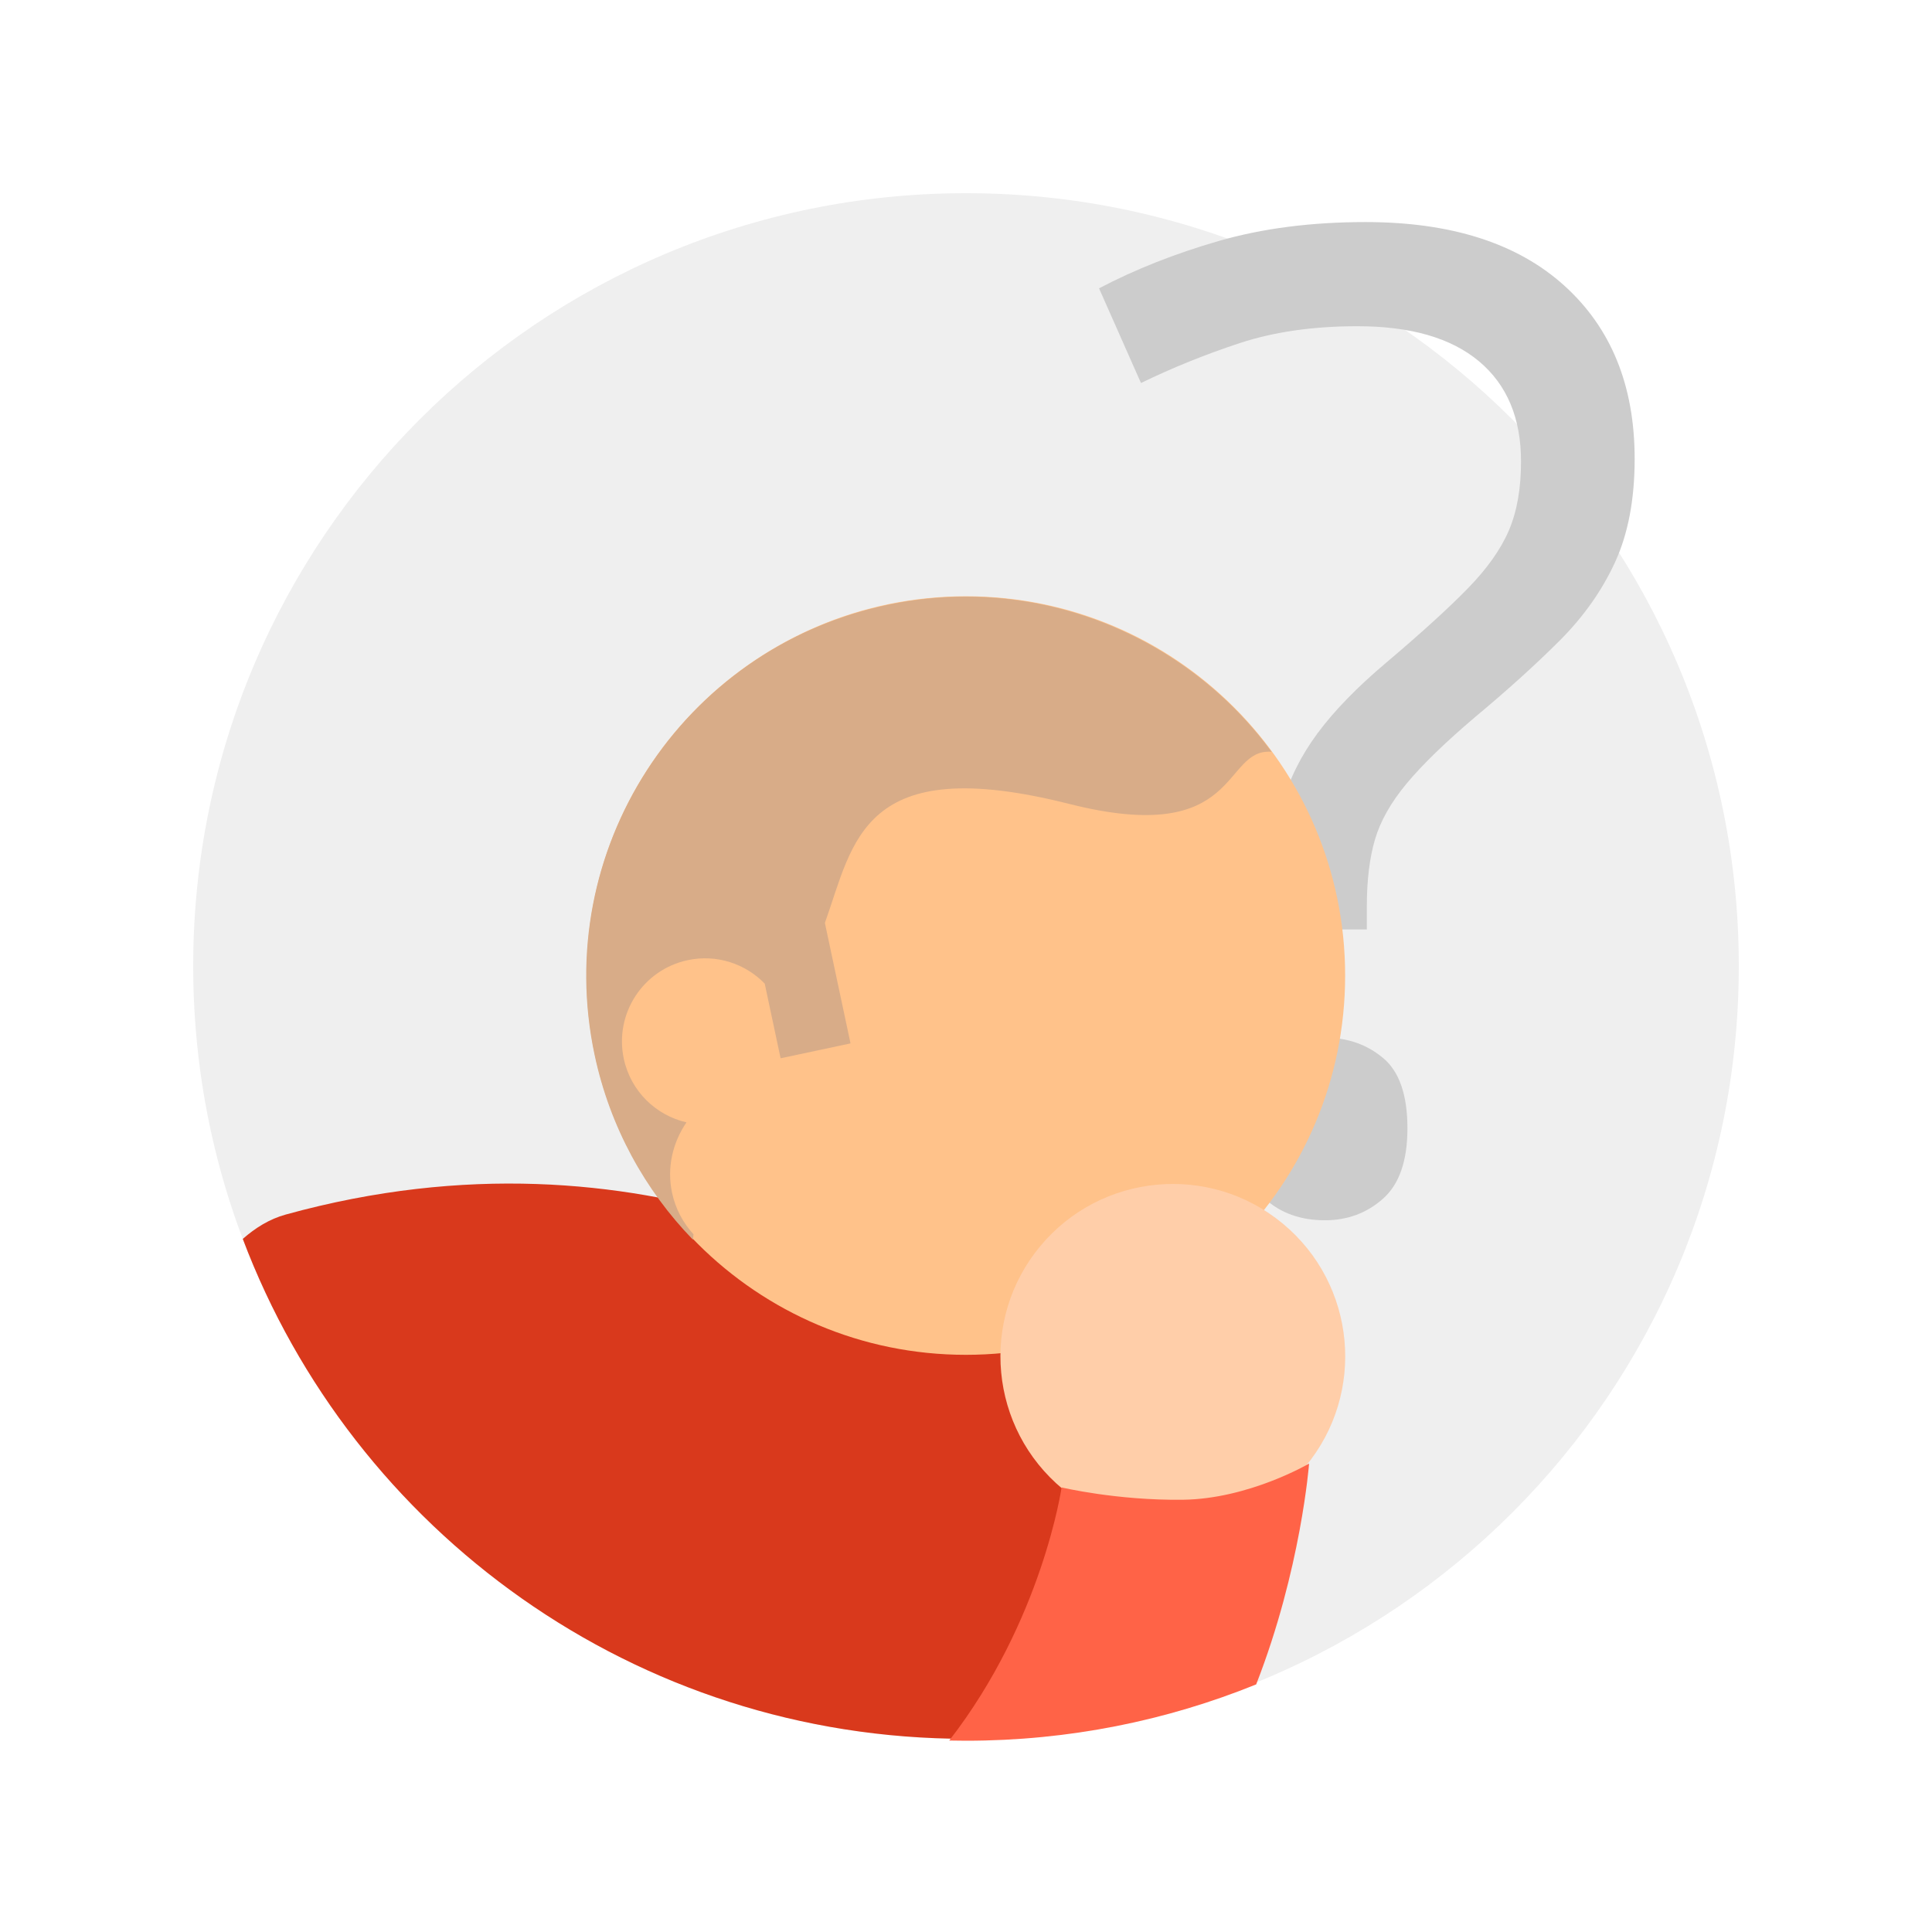
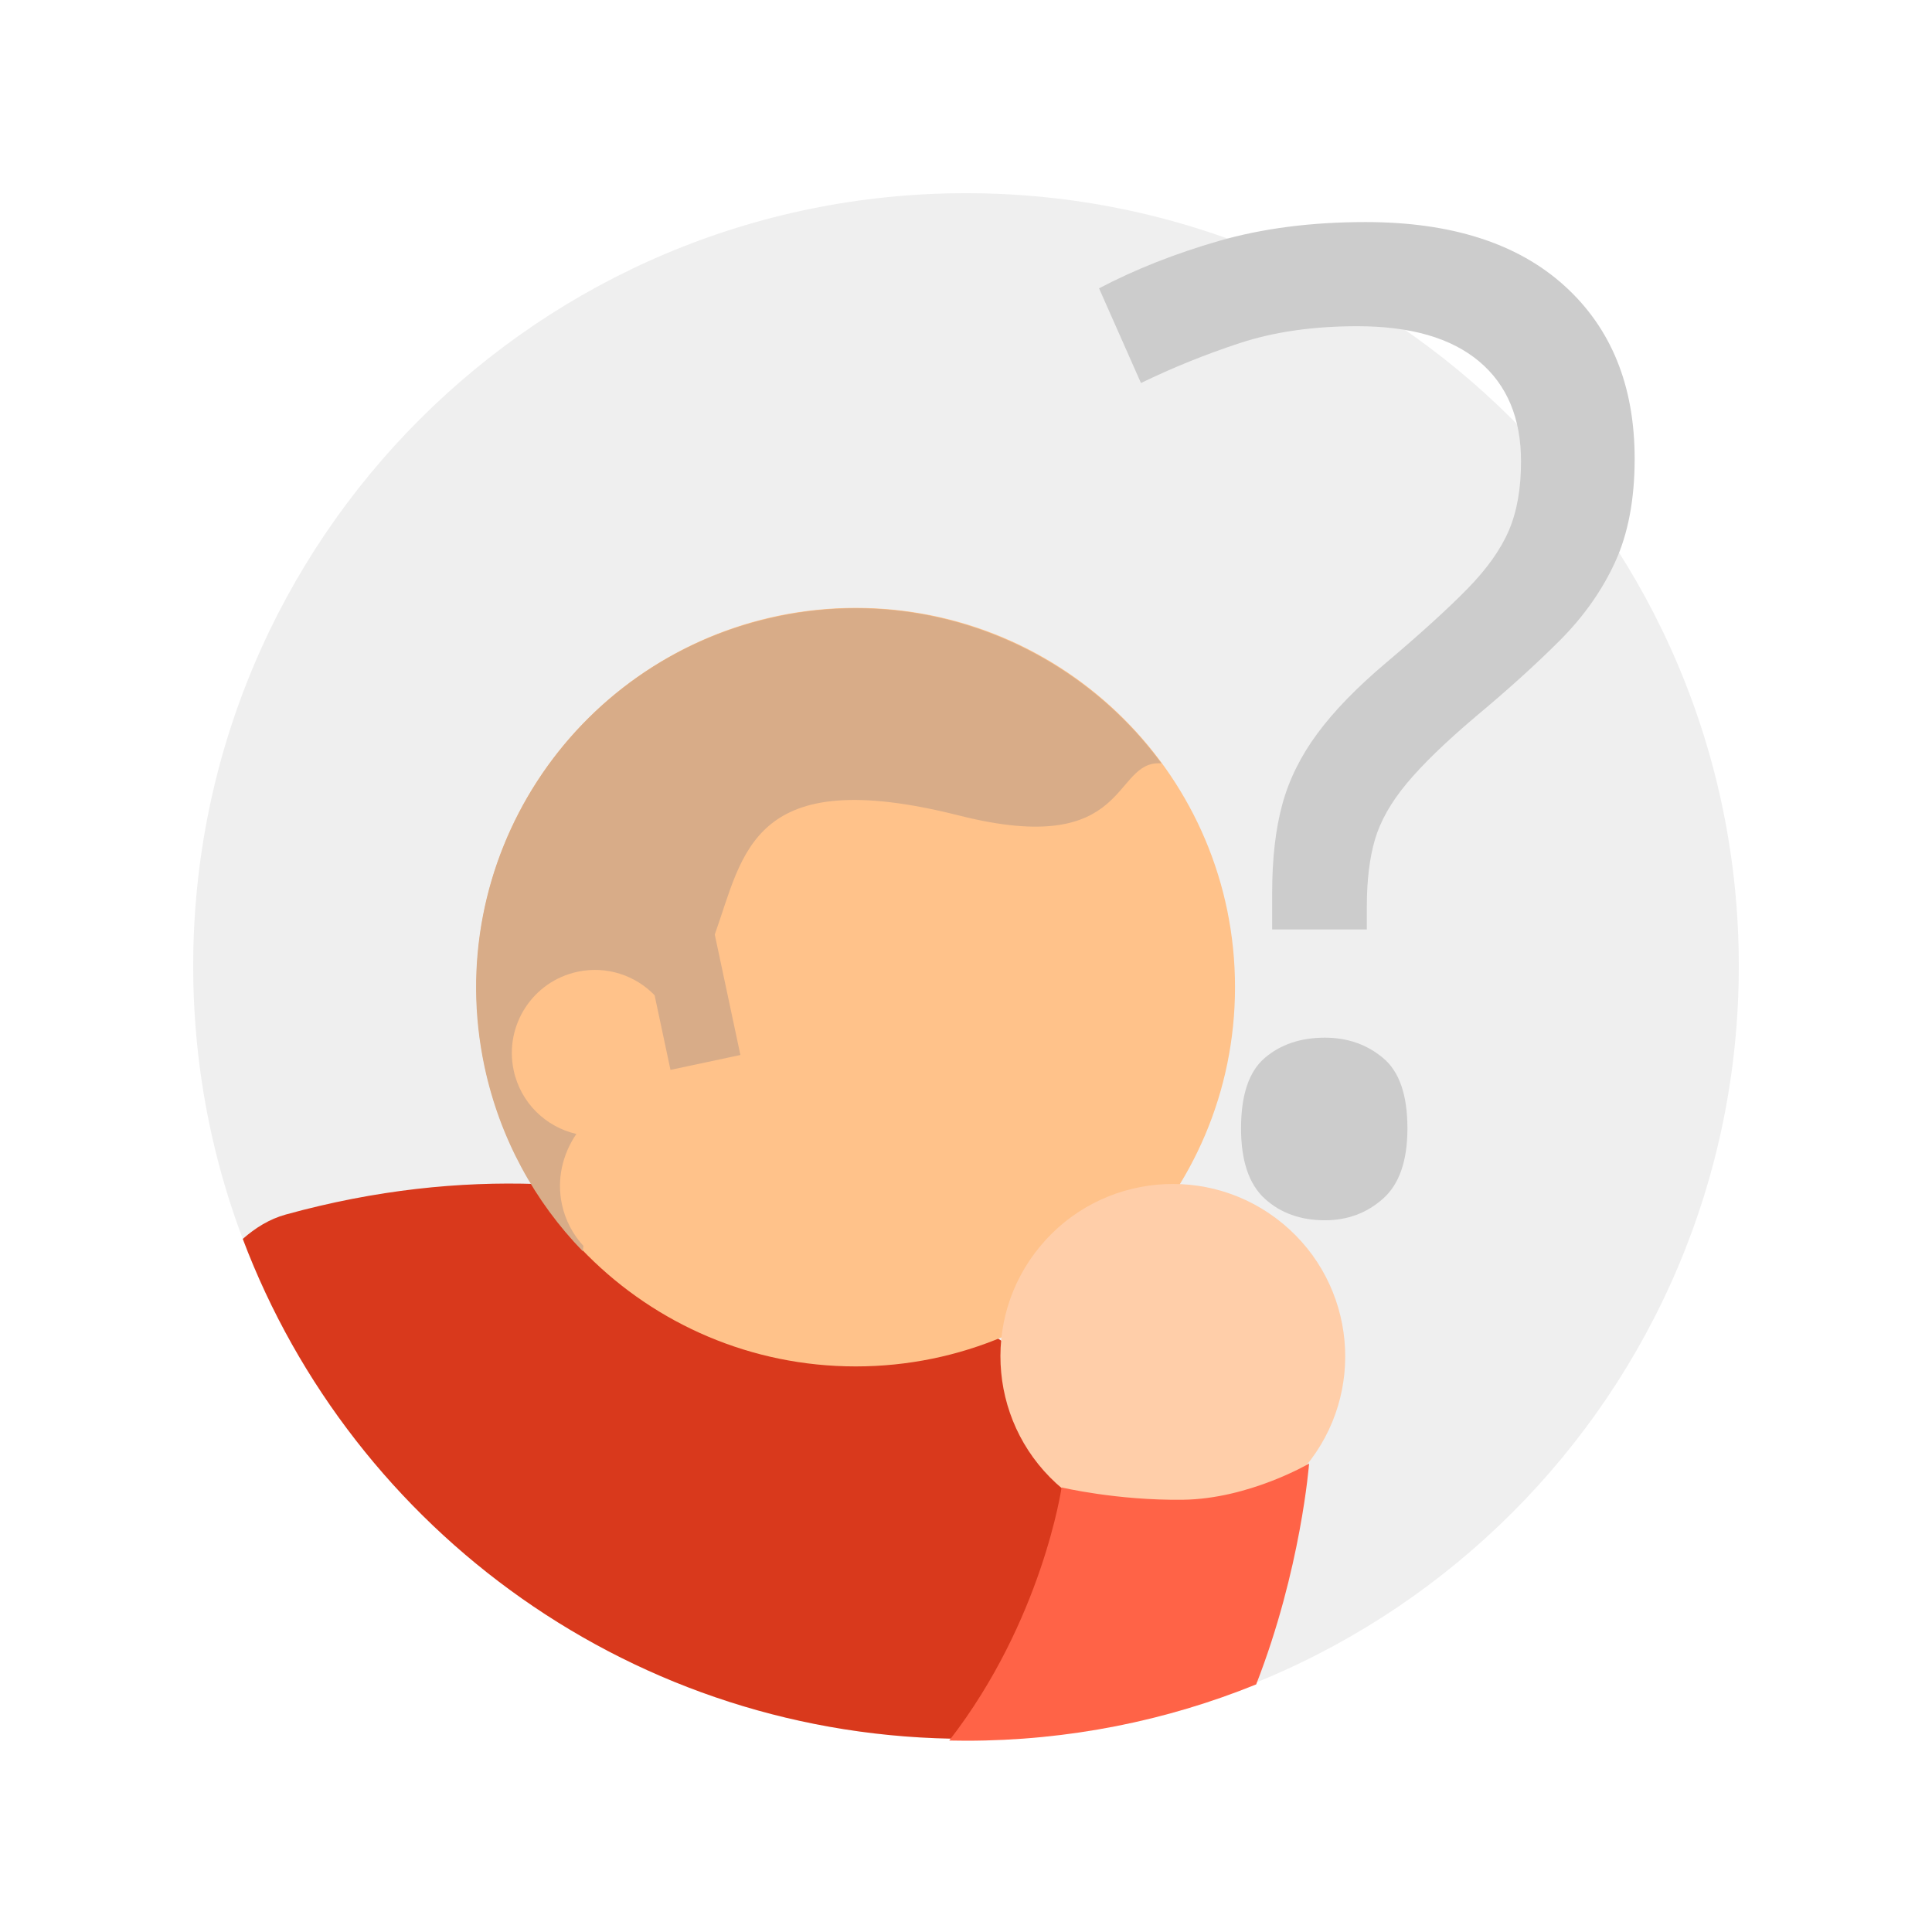
<svg xmlns="http://www.w3.org/2000/svg" version="1.1" x="0px" y="0px" width="1000px" height="1000px" viewBox="-100 -13.079 1000 1000" overflow="visible" enable-background="new -100 -13.079 1000 1000" xml:space="preserve">
  <defs>
</defs>
  <circle fill="#EFEFEF" cx="400" cy="486.921" r="400" />
  <text transform="matrix(1 0 0 1 460.4551 608.7368)" fill="#CCCCCC" font-family="'AFuturaRoundBold'" font-size="700.107">?</text>
  <path fill="#D9391C" d="M25.662,628.18c6.491-5.707,13.773-10.278,22.268-12.623C235,563.921,369.164,651.25,413.779,678.02  c23.26,13.955,60.775,48.153,96.179,86.607c8.453,31.668,9.079,68.062,3.831,105.874c-36.066,10.683-74.258,16.42-113.789,16.42  C228.814,886.921,82.749,779.384,25.662,628.18z" />
-   <circle fill="#FFC28A" cx="399.931" cy="491.865" r="196.31" />
+   <circle fill="#FFC28A" cx="342.931" cy="497.865" r="196.31" />
  <path fill="#FFCEA9" d="M438.329,632.055c-31.434,37.951-26.15,94.203,11.804,125.639c37.955,31.435,94.205,26.148,125.64-11.806  c31.435-37.952,26.149-94.203-11.804-125.64C526.014,588.815,469.764,594.098,438.329,632.055z" />
  <path fill="#FF6347" d="M512.256,763.19c34.2-0.427,65.326-18.729,65.326-18.729s-4.156,54.833-27.385,114.299  c-46.376,18.802-97.076,29.161-150.197,29.161c-2.898,0-5.788-0.038-8.672-0.1c48.215-62.129,58.155-131.01,58.155-131.01  S478.057,763.62,512.256,763.19z" />
-   <path fill="#D8AC88" d="M358.94,300.075c77.964-16.578,154.954,15.619,199.226,75.972c-26.038-2.011-15.071,49.645-104.674,26.998  c-107.664-27.211-111.54,19.741-126.533,61.582l13.27,62.358l-36.188,7.702l-8.223-38.642c-9.958-10.267-24.807-15.348-39.83-12.154  c-23.229,4.94-38.056,27.774-33.117,51.002c3.594,16.895,16.655,29.329,32.448,32.959c-7.172,10.545-10.227,23.465-7.474,36.409  c1.761,8.28,5.684,15.589,11.12,21.537c-0.096,0.933-0.212,1.86-0.297,2.794c-24.805-25.593-42.955-58.237-50.914-95.671  C185.205,426.874,252.894,322.625,358.94,300.075z" />
+   <path fill="#D8AC88" d="M301.94,306.075c77.964-16.578,154.954,15.619,199.226,75.972c-26.038-2.011-15.071,49.645-104.674,26.998  c-107.664-27.211-111.54,19.741-126.533,61.582l13.27,62.358l-36.188,7.702l-8.223-38.642c-9.958-10.268-24.807-15.348-39.83-12.154  c-23.229,4.94-38.056,27.774-33.117,51.003c3.594,16.895,16.655,29.329,32.448,32.959c-7.172,10.545-10.227,23.465-7.474,36.409  c1.761,8.28,5.684,15.589,11.12,21.537c-0.096,0.933-0.212,1.86-0.297,2.794c-24.805-25.593-42.955-58.237-50.914-95.671  C128.205,432.874,195.894,328.625,301.94,306.075z" />
</svg>
